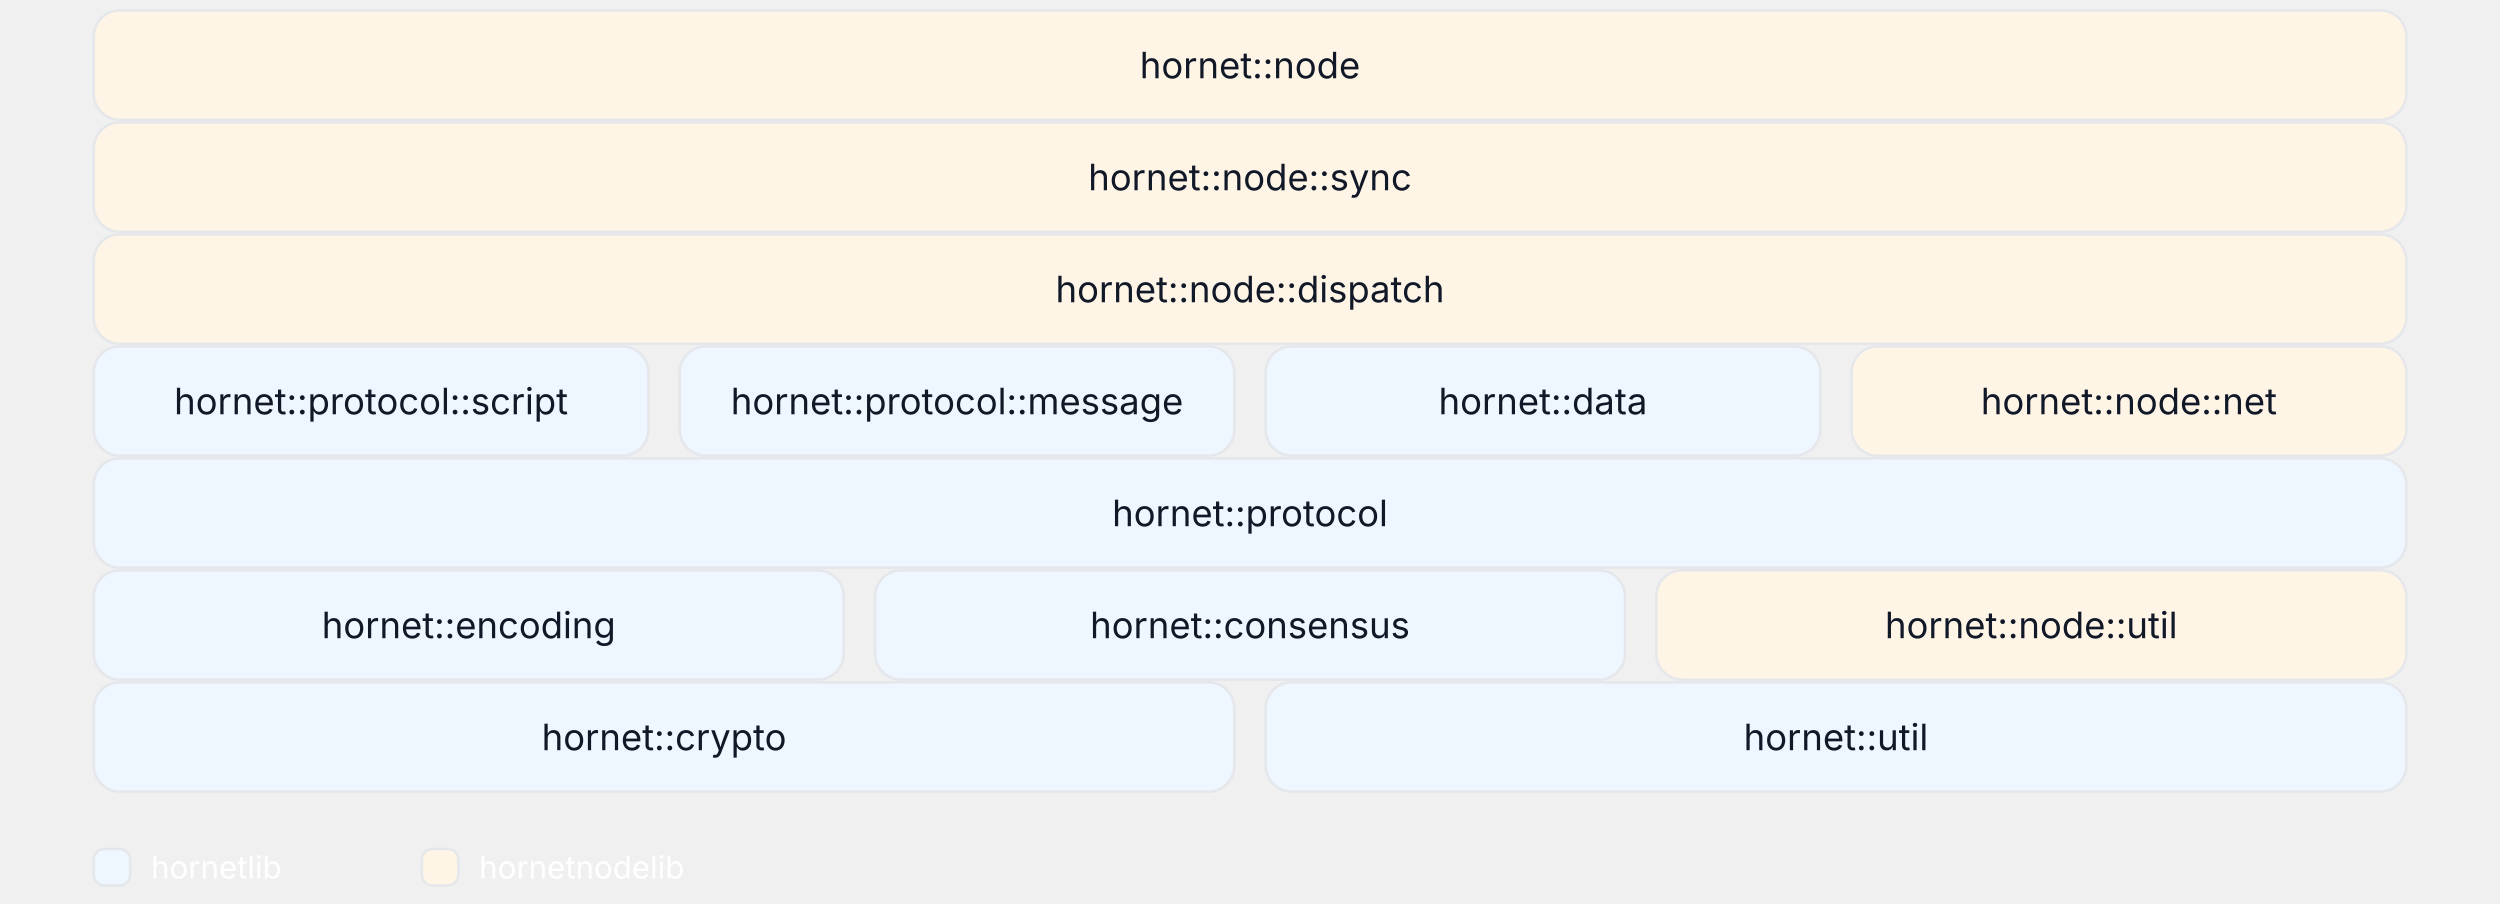
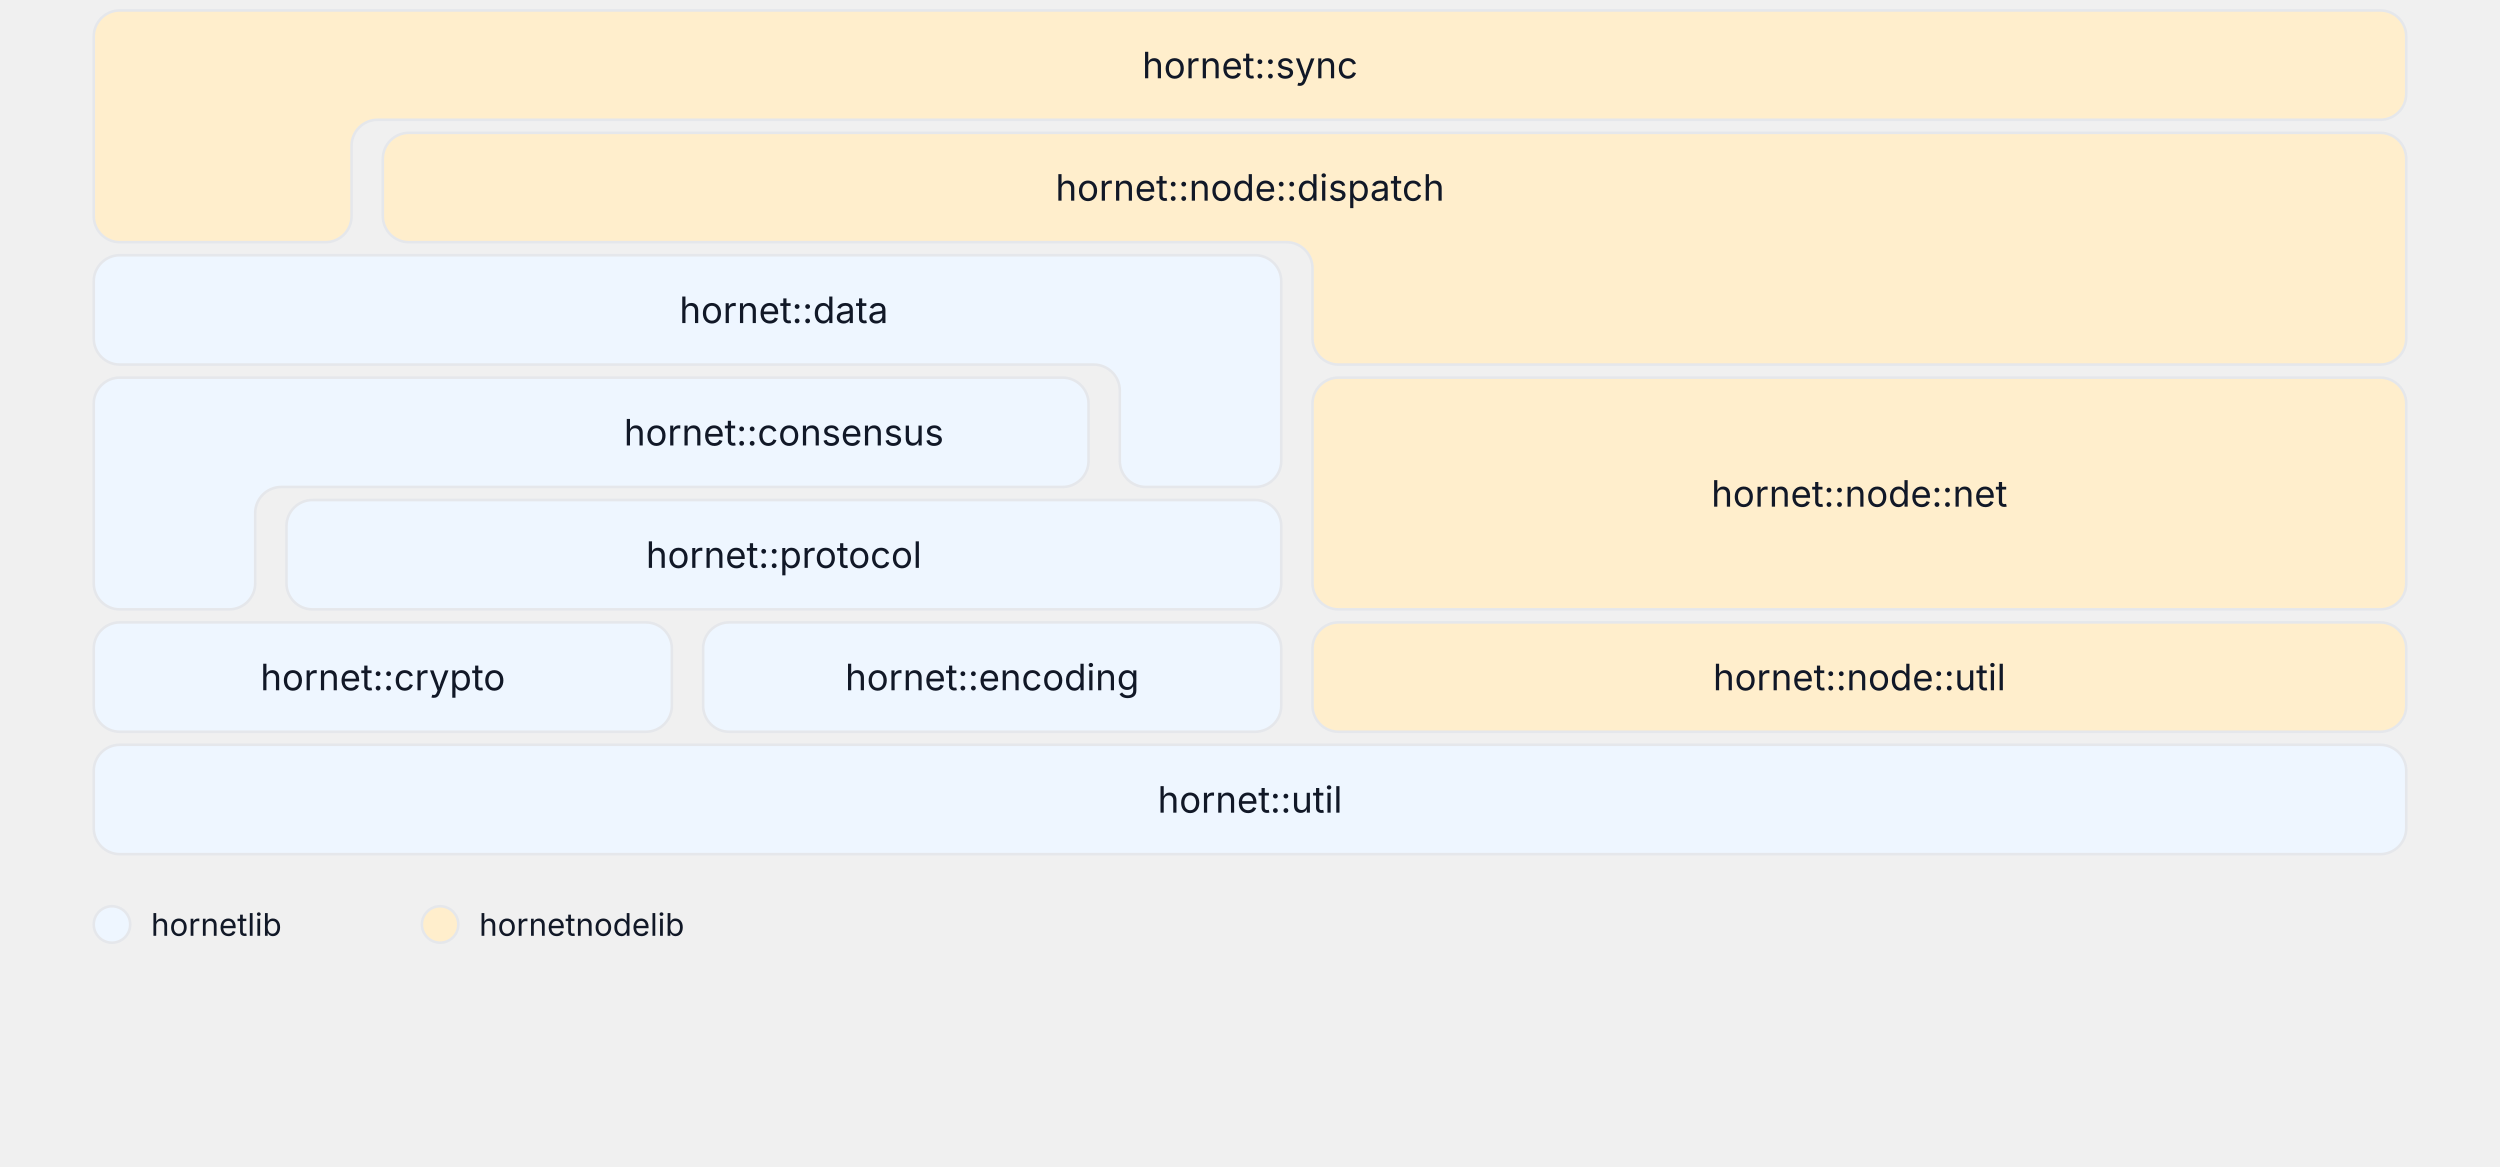
- <svg xmlns="http://www.w3.org/2000/svg" width="960" height="347" viewBox="0 0 960 347">
-   <rect x="0" y="0" width="960" height="347" opacity="0" fill="#ffffff" />
-   <style>text{font-family:Inter, SF Pro Text, Segoe UI, Helvetica, Arial, sans-serif;dominant-baseline:middle;}</style>
-   <rect x="36.0" y="4.0" rx="10" ry="10" width="888.0" height="42.0" fill="#fff5e6" stroke="#e5e7eb" />
-   <text x="480.0" y="25.0" fill="#111827" font-size="14" text-anchor="middle">hornet::node</text>
-   <rect x="36.0" y="47.0" rx="10" ry="10" width="888.0" height="42.0" fill="#fff5e6" stroke="#e5e7eb" />
-   <text x="480.0" y="68.0" fill="#111827" font-size="14" text-anchor="middle">hornet::node::sync</text>
-   <rect x="36.0" y="90.0" rx="10" ry="10" width="888.0" height="42.0" fill="#fff5e6" stroke="#e5e7eb" />
-   <text x="480.0" y="111.0" fill="#111827" font-size="14" text-anchor="middle">hornet::node::dispatch</text>
-   <rect x="36.0" y="133.0" rx="10" ry="10" width="213.0" height="42.0" fill="#eef6ff" stroke="#e5e7eb" />
-   <text x="142.5" y="154.0" fill="#111827" font-size="14" text-anchor="middle">hornet::protocol::script</text>
-   <rect x="261.0" y="133.0" rx="10" ry="10" width="213.0" height="42.0" fill="#eef6ff" stroke="#e5e7eb" />
-   <text x="367.5" y="154.0" fill="#111827" font-size="14" text-anchor="middle">hornet::protocol::message</text>
-   <rect x="486.0" y="133.0" rx="10" ry="10" width="213.0" height="42.0" fill="#eef6ff" stroke="#e5e7eb" />
-   <text x="592.5" y="154.0" fill="#111827" font-size="14" text-anchor="middle">hornet::data</text>
-   <rect x="711.0" y="133.0" rx="10" ry="10" width="213.0" height="42.0" fill="#fff5e6" stroke="#e5e7eb" />
-   <text x="817.5" y="154.0" fill="#111827" font-size="14" text-anchor="middle">hornet::node::net</text>
-   <rect x="36.0" y="176.0" rx="10" ry="10" width="888.0" height="42.0" fill="#eef6ff" stroke="#e5e7eb" />
-   <text x="480.0" y="197.0" fill="#111827" font-size="14" text-anchor="middle">hornet::protocol</text>
-   <rect x="36.0" y="219.0" rx="10" ry="10" width="288.0" height="42.0" fill="#eef6ff" stroke="#e5e7eb" />
-   <text x="180.0" y="240.0" fill="#111827" font-size="14" text-anchor="middle">hornet::encoding</text>
-   <rect x="336.0" y="219.0" rx="10" ry="10" width="288.0" height="42.0" fill="#eef6ff" stroke="#e5e7eb" />
-   <text x="480.0" y="240.0" fill="#111827" font-size="14" text-anchor="middle">hornet::consensus</text>
-   <rect x="636.0" y="219.0" rx="10" ry="10" width="288.0" height="42.0" fill="#fff5e6" stroke="#e5e7eb" />
-   <text x="780.0" y="240.0" fill="#111827" font-size="14" text-anchor="middle">hornet::node::util</text>
-   <rect x="36.0" y="262.0" rx="10" ry="10" width="438.0" height="42.0" fill="#eef6ff" stroke="#e5e7eb" />
-   <text x="255.0" y="283.0" fill="#111827" font-size="14" text-anchor="middle">hornet::crypto</text>
-   <rect x="486.0" y="262.0" rx="10" ry="10" width="438.0" height="42.0" fill="#eef6ff" stroke="#e5e7eb" />
-   <text x="705.0" y="283.0" fill="#111827" font-size="14" text-anchor="middle">hornet::util</text>
-   <rect x="36" y="326.0" rx="4" ry="4" width="14" height="14" fill="#eef6ff" stroke="#e5e7eb" />
-   <text x="58" y="333.0" fill="#ffffff" font-size="12" text-anchor="start">hornetlib</text>
-   <rect x="162" y="326.0" rx="4" ry="4" width="14" height="14" fill="#fff5e6" stroke="#e5e7eb" />
-   <text x="184" y="333.0" fill="#ffffff" font-size="12" text-anchor="start">hornetnodelib</text>
+ <svg xmlns="http://www.w3.org/2000/svg" width="960" height="448" viewBox="0 0 960 448">
+   <rect x="0" y="0" width="960" height="448" opacity="0" fill="#ffffff" />
+   <style>text{font-family:Inter, sans-serif;dominant-baseline:middle;}</style>
+   <rect x="36.0" y="286.0" rx="10" ry="10" width="888.0" height="42.0" fill="#eef6ff" stroke="#e5e7eb" />
+   <text x="480.0" y="307.0" text-anchor="middle" font-size="14" fill="#111827">hornet::util</text>
+   <rect x="36.0" y="239.0" rx="10" ry="10" width="222.0" height="42.0" fill="#eef6ff" stroke="#e5e7eb" />
+   <text x="147.0" y="260.0" text-anchor="middle" font-size="14" fill="#111827">hornet::crypto</text>
+   <rect x="270.0" y="239.0" rx="10" ry="10" width="222.0" height="42.0" fill="#eef6ff" stroke="#e5e7eb" />
+   <text x="381.0" y="260.0" text-anchor="middle" font-size="14" fill="#111827">hornet::encoding</text>
+   <rect x="504.0" y="239.0" rx="10" ry="10" width="420.0" height="42.0" fill="#ffeecc" stroke="#e5e7eb" />
+   <text x="714.0" y="260.0" text-anchor="middle" font-size="14" fill="#111827">hornet::node::util</text>
+   <rect x="110.0" y="192.0" rx="10" ry="10" width="382.0" height="42.0" fill="#eef6ff" stroke="#e5e7eb" />
+   <text x="301.0" y="213.0" text-anchor="middle" font-size="14" fill="#111827">hornet::protocol</text>
+   <rect x="504.0" y="145.0" rx="10" ry="10" width="420.0" height="89.0" fill="#ffeecc" stroke="#e5e7eb" />
+   <text x="714.0" y="189.5" text-anchor="middle" font-size="14" fill="#111827">hornet::node::net</text>
+   <path d="M 418.0 155.0 A 10 10 0 0 0 408.0 145.0 L 46.0 145.0 A 10 10 0 0 0 36.0 155.0 L 36.0 224.0 A 10 10 0 0 0 46.0 234.0 L 88.0 234.0 A 10 10 0 0 0 98.0 224.0 L 98.0 197.0 A 10 10 0 0 1 108.0 187.0 L 408.0 187.0 A 10 10 0 0 0 418.0 177.0 Z" fill="#eef6ff" stroke="#e5e7eb" />
+   <text x="301.0" y="166.0" text-anchor="middle" font-size="14" fill="#111827">hornet::consensus</text>
+   <path d="M 492.0 108.0 A 10 10 0 0 0 482.0 98.0 L 46.0 98.0 A 10 10 0 0 0 36.0 108.0 L 36.0 130.0 A 10 10 0 0 0 46.0 140.0 L 420.0 140.0 A 10 10 0 0 1 430.0 150.0 L 430.0 177.0 A 10 10 0 0 0 440.0 187.0 L 482.0 187.0 A 10 10 0 0 0 492.0 177.0 Z" fill="#eef6ff" stroke="#e5e7eb" />
+   <text x="301.0" y="119.0" text-anchor="middle" font-size="14" fill="#111827">hornet::data</text>
+   <path d="M 147.0 61.0 A 10 10 0 0 1 157.0 51.0 L 914.0 51.0 A 10 10 0 0 1 924.0 61.0 L 924.0 130.0 A 10 10 0 0 1 914.0 140.0 L 514.0 140.0 A 10 10 0 0 1 504.0 130.0 L 504.0 103.0 A 10 10 0 0 0 494.0 93.0 L 157.0 93.0 A 10 10 0 0 1 147.0 83.0 Z" fill="#ffeecc" stroke="#e5e7eb" />
+   <text x="480.0" y="72.0" text-anchor="middle" font-size="14" fill="#111827">hornet::node::dispatch</text>
+   <path d="M 924.0 14.0 A 10 10 0 0 0 914.0 4.0 L 46.0 4.0 A 10 10 0 0 0 36.0 14.0 L 36.0 83.0 A 10 10 0 0 0 46.0 93.0 L 125.0 93.0 A 10 10 0 0 0 135.0 83.0 L 135.0 56.0 A 10 10 0 0 1 145.0 46.0 L 914.0 46.0 A 10 10 0 0 0 924.0 36.0 Z" fill="#ffeecc" stroke="#e5e7eb" />
+   <text x="480.0" y="25.0" text-anchor="middle" font-size="14" fill="#111827">hornet::sync</text>
+   <rect x="36" y="348" rx="10" ry="10" width="14" height="14" fill="#eef6ff" stroke="#e5e7eb" />
+   <text x="58" y="355" fill="#111827" font-size="12" text-anchor="start">hornetlib</text>
+   <rect x="162" y="348" rx="10" ry="10" width="14" height="14" fill="#ffeecc" stroke="#e5e7eb" />
+   <text x="184" y="355" fill="#111827" font-size="12" text-anchor="start">hornetnodelib</text>
</svg>
